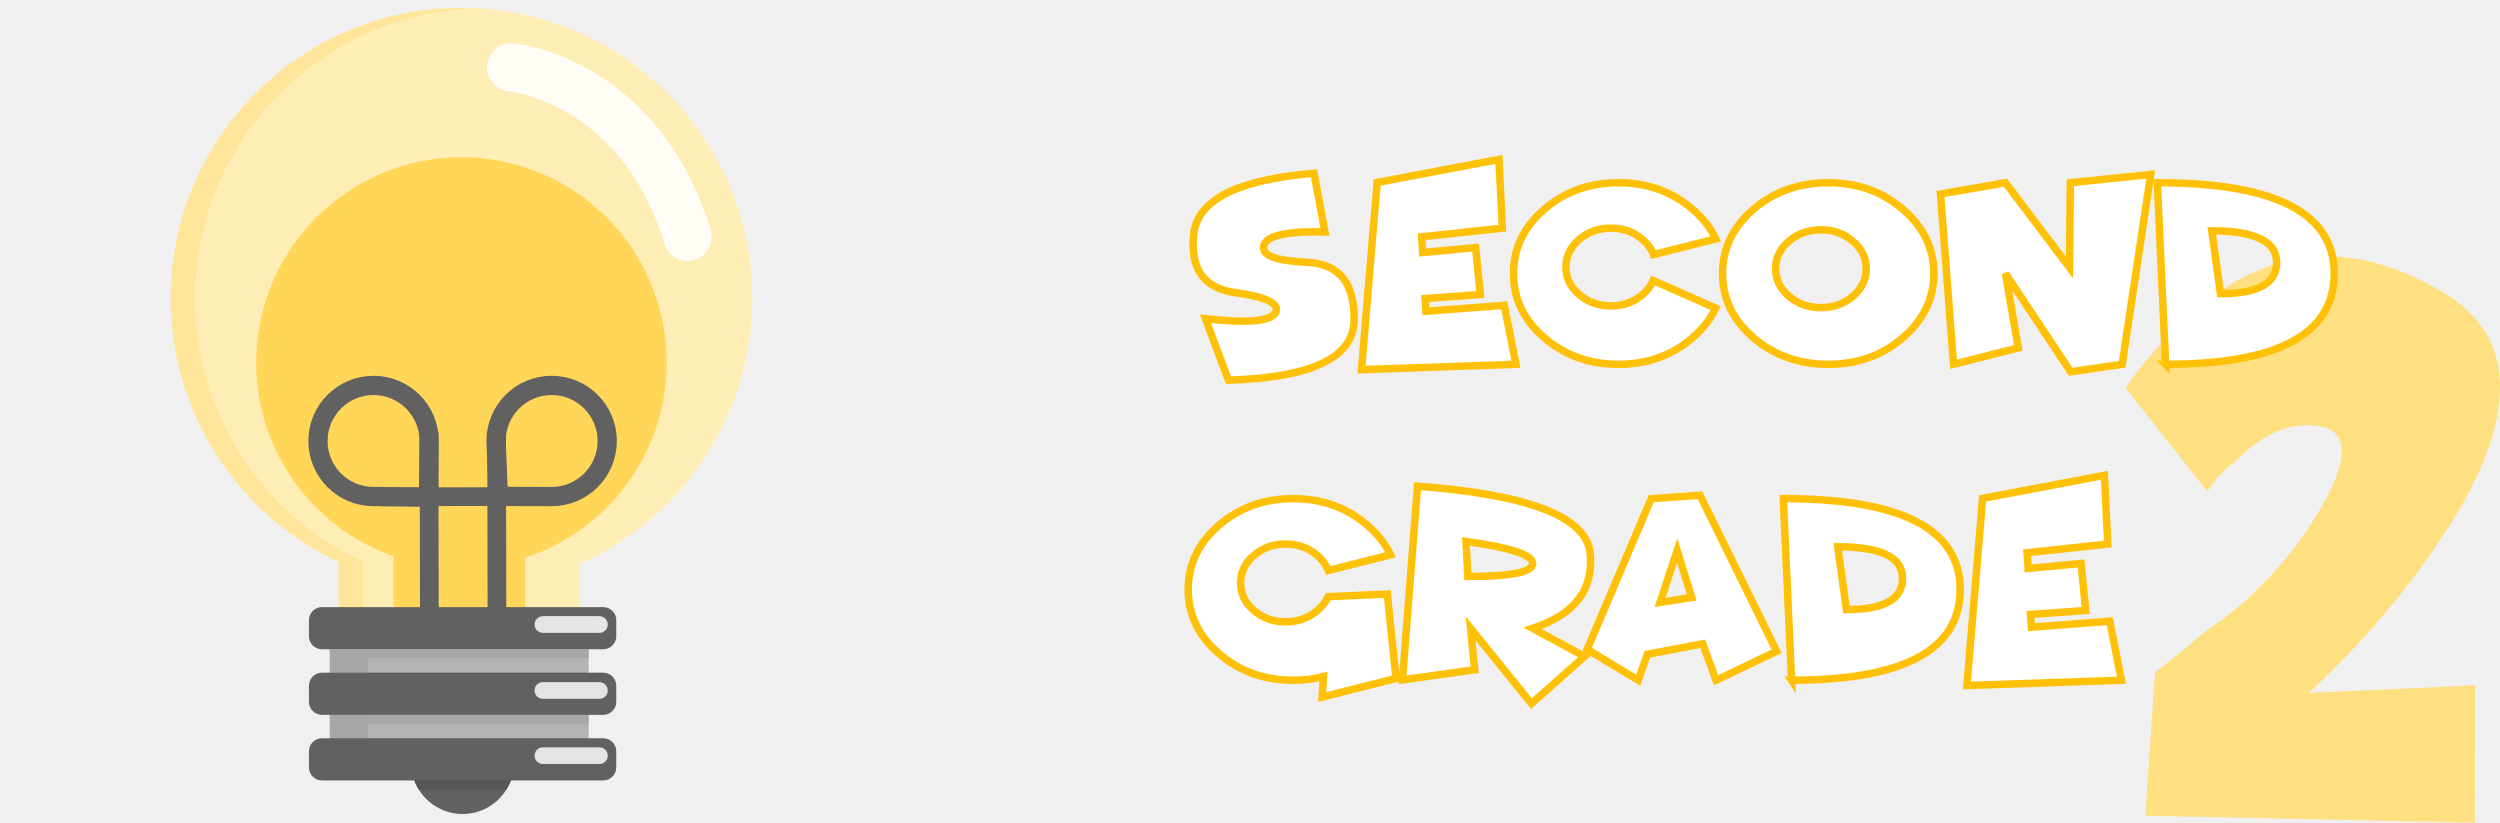
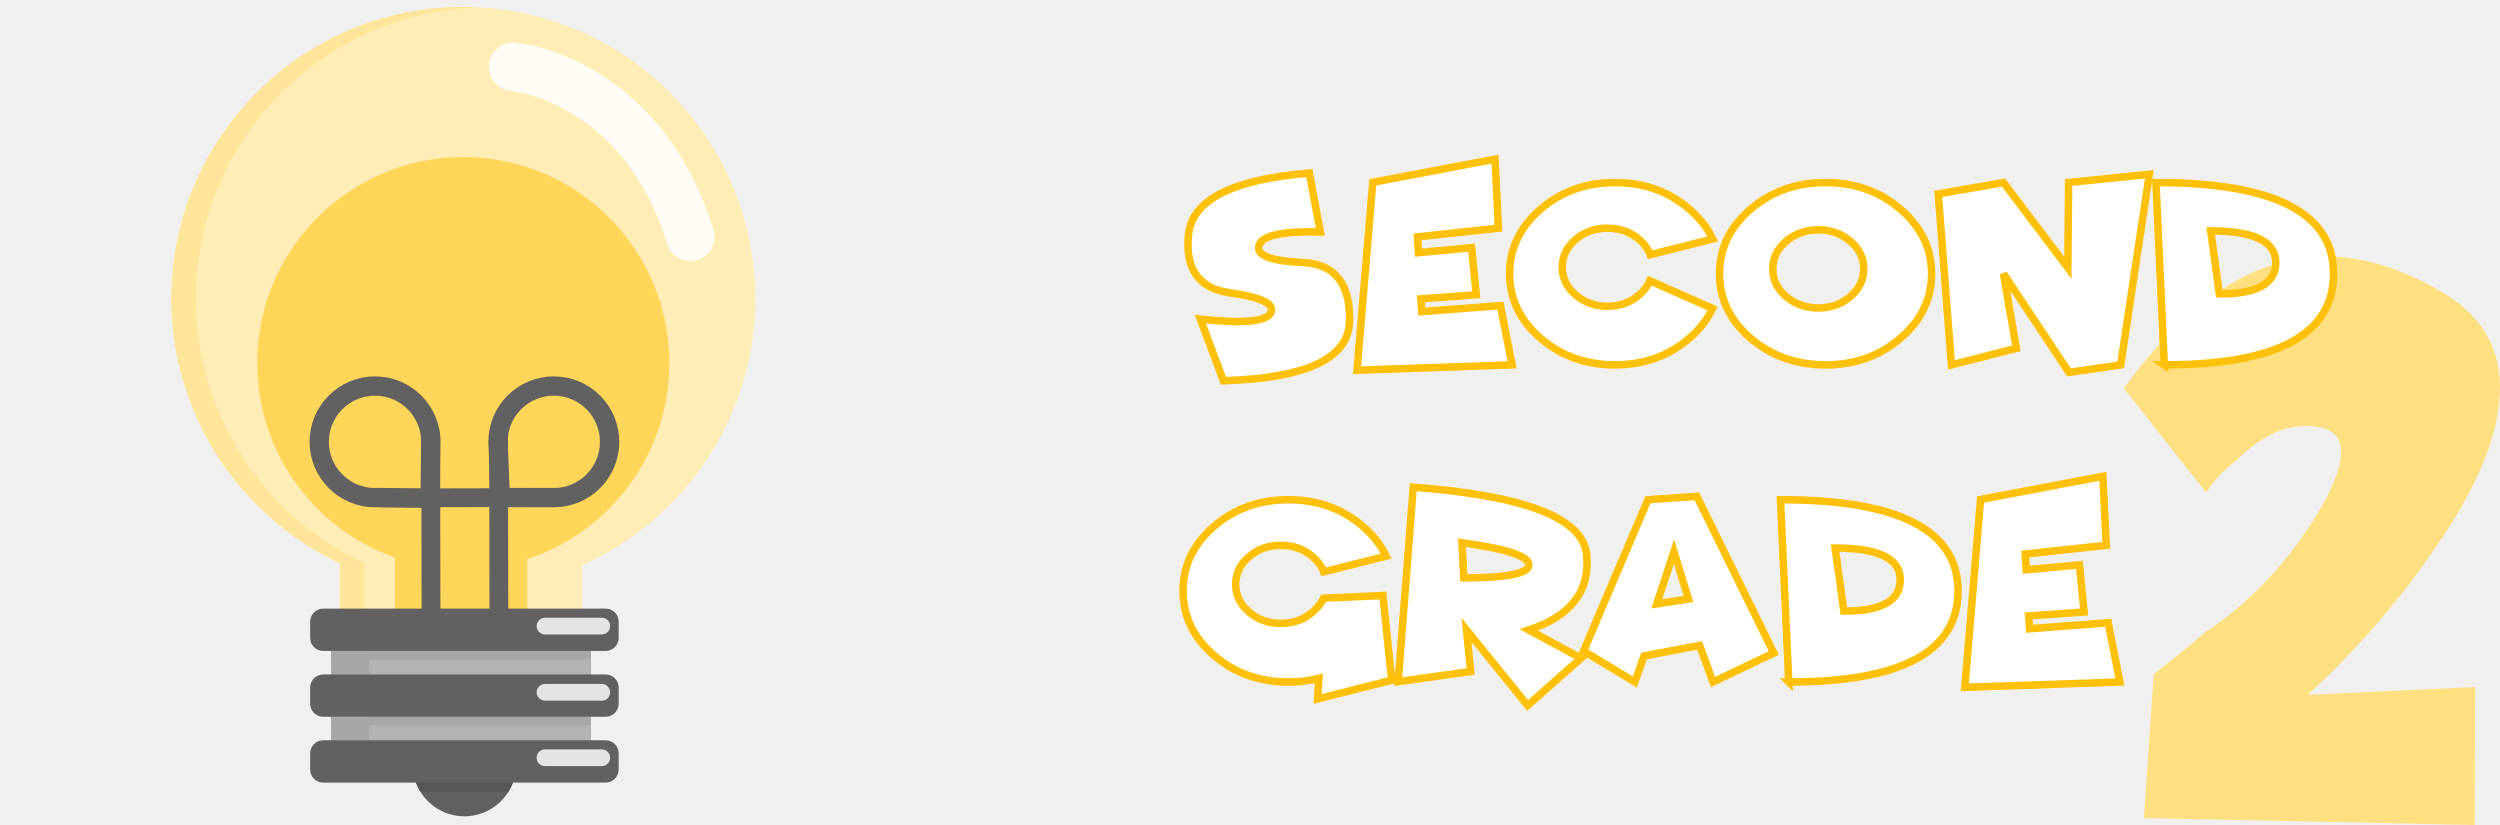
- <svg xmlns="http://www.w3.org/2000/svg" width="1003.922" height="330.352" version="1.1" viewBox="0 0 265.621 87.406">
-   <rect x=".114" y=".114" width="264.355" height="87.084" ry="3.035" opacity="0" stroke-width=".228" />
-   <g transform="matrix(.9665816 0 0 .9665816 -42.51664 -28.28861)">
-     <path transform="scale(.2645833)" d="m357.963 113.842a120.841 120.841 0 0 0 -120.842 120.84 120.841 120.841 0 0 0 69.77 109.363v52.518h100.32v-51.695a120.841 120.841 0 0 0 71.592 -110.186 120.841 120.841 0 0 0 -120.84 -120.84z" fill="#fff" />
-     <path transform="scale(.2645833)" d="m357.963 113.842a120.841 120.841 0 0 0 -120.842 120.84 120.841 120.841 0 0 0 69.77 109.363v52.518h100.32v-51.695a120.841 120.841 0 0 0 71.592 -110.186 120.841 120.841 0 0 0 -120.84 -120.84z" fill="#ffc107" opacity=".293" />
-     <g fill="#ffce39" opacity=".761">
+ <svg xmlns="http://www.w3.org/2000/svg" width="1000" height="330" version="1.1" viewBox="0 0 264.583 87.313">
+   <g transform="translate(-312.9716,-101.7763)">
+     <rect x="312.972" y="101.776" width="264.583" height="87.312" ry="0" opacity="0" stroke-width=".179" />
+     <g transform="translate(311.9339,-3.3300781e-6)">
+       <g fill="#ffe081" style="font-feature-settings:normal;font-variant-caps:normal;font-variant-ligatures:normal;font-variant-numeric:normal" aria-label="2">
+         <path d="m259.803 132.891q-12.962-7.881-24.116-0.129-5.598 4.091-9.862 10.12l8.699 11.024q1.12-1.809 3.144-3.359 4.479-4.479 9-3.531 2.541 0.56 2.067 3.445-0.388 2.455-2.885 6.416-4.694 7.364-11.455 11.843-2.928 2.498-5.426 4.393l-1.034 15.245 35.011 0.732 0.043-14.599-17.699 0.818q8.397-7.751 14.383-16.881 5.254-7.967 5.857-13.996 0.818-7.536-5.727-11.541z" fill="#ffe081" stroke-width=".265" style="font-feature-settings:normal;font-variant-caps:normal;font-variant-ligatures:normal;font-variant-numeric:normal" />
+       </g>
+       <g fill="#fff" stroke="#ffc107" stroke-width=".794" style="font-feature-settings:normal;font-variant-caps:normal;font-variant-ligatures:normal;font-variant-numeric:normal" aria-label="second ">
+         <path d="m131.22 132.77q-4.975-0.703-4.396-6.187 0.579-5.485 12.788-6.491l1.158 6.229q-6.05-0.138-6.491 1.433-0.441 1.571 4.63 1.805 5.071 0.234 4.961 6.174-0.11 5.939-13.353 6.339l-2.439-6.518q6.78 0.73 7.455-0.675 0.675-1.419-4.313-2.108z" style="font-feature-settings:normal;font-variant-caps:normal;font-variant-ligatures:normal;font-variant-numeric:normal" />
+         <path d="m159.263 118.618 0.358 7.304-8.571 0.923 0.11 1.667 5.622-0.524 0.496 4.989-5.87 0.427 0.097 1.35 8.323-0.634 1.24 6.27-16.412 0.565 1.667-19.885z" style="font-feature-settings:normal;font-variant-caps:normal;font-variant-ligatures:normal;font-variant-numeric:normal" />
+         <path d="m179.837 137.566q-3.266 2.825-7.882 2.825t-7.882-2.825q-3.266-2.825-3.266-6.821 0-3.996 3.266-6.821 3.266-2.825 7.882-2.825t7.882 2.825q1.64 1.419 2.467 3.142l-6.615 1.667q-0.331-0.882-1.158-1.599-1.406-1.213-3.376-1.213-1.971 0-3.376 1.213-1.406 1.213-1.406 2.921 0 1.709 1.406 2.921 1.406 1.213 3.376 1.213 1.971 0 3.376-1.213 0.758-0.661 1.116-1.488l6.642 2.935q-0.813 1.723-2.453 3.142z" style="font-feature-settings:normal;font-variant-caps:normal;font-variant-ligatures:normal;font-variant-numeric:normal" />
+         <path d="m194.251 140.391q-4.658 0-7.951-2.825-3.28-2.825-3.28-6.821 0-3.996 3.28-6.821 3.294-2.825 7.951-2.825 4.644 0 7.924 2.825 3.294 2.825 3.294 6.821 0 3.996-3.294 6.821-3.28 2.825-7.924 2.825zm-0.772-6.022q1.984 0 3.39-1.213 1.419-1.213 1.419-2.921t-1.419-2.921q-1.406-1.213-3.39-1.213-1.998 0-3.418 1.213-1.406 1.213-1.406 2.921t1.406 2.921q1.419 1.213 3.418 1.213z" style="font-feature-settings:normal;font-variant-caps:normal;font-variant-ligatures:normal;font-variant-numeric:normal" />
+         <path d="m213.075 130.744 1.364 7.896-6.876 1.75-1.392-18.094 6.904-1.199 6.808 9.012 0.083-9.012 8.544-0.882-3.032 20.174-5.471 0.799z" style="font-feature-settings:normal;font-variant-caps:normal;font-variant-ligatures:normal;font-variant-numeric:normal" />
+         <path d="m230.094 140.391-0.882-19.293q18.796 0 18.796 9.646 0 9.646-17.915 9.646zm4.906-14.18 0.923 6.67q5.967 0.028 5.967-3.321 0-3.349-6.89-3.349z" style="font-feature-settings:normal;font-variant-caps:normal;font-variant-ligatures:normal;font-variant-numeric:normal" />
+       </g>
+       <g fill="#fff" stroke="#ffc107" stroke-width=".794" style="font-feature-settings:normal;font-variant-caps:normal;font-variant-ligatures:normal;font-variant-numeric:normal" aria-label="Grade">
+         <path d="m148.321 173.763-7.841 1.984 0.138-2.177q-1.53 0.386-3.225 0.386-4.616 0-7.882-2.825t-3.266-6.821 3.266-6.821 7.882-2.825 7.882 2.825q1.64 1.419 2.467 3.142l-6.615 1.667q-0.331-0.882-1.158-1.599-1.406-1.213-3.376-1.213-1.971 0-3.376 1.213-1.406 1.213-1.406 2.921t1.406 2.921q1.406 1.213 3.376 1.213 1.971 0 3.376-1.213 0.758-0.661 1.171-1.461l6.256-0.276z" style="font-feature-settings:normal;font-variant-caps:normal;font-variant-ligatures:normal;font-variant-numeric:normal" />
+         <path d="m155.762 159.211 0.193 3.721q6.89 0 6.89-1.378t-7.083-2.343zm0.923 13.629-7.676 1.075 1.599-20.574q17.749 1.323 18.342 7.111 0.606 5.774-6.105 7.993l5.512 2.99-5.65 5.002-6.463-7.993z" style="font-feature-settings:normal;font-variant-caps:normal;font-variant-ligatures:normal;font-variant-numeric:normal" />
+         <path d="m175.027 171.2-0.965 2.756-5.429-3.28 6.808-16.013 5.181-0.358 8.144 16.578-6.435 3.073-1.419-3.872zm4.713-6.036-1.543-4.989-1.819 5.512z" style="font-feature-settings:normal;font-variant-caps:normal;font-variant-ligatures:normal;font-variant-numeric:normal" />
+         <path d="m190.351 173.956-0.882-19.293q18.796 0 18.796 9.646t-17.915 9.646zm4.906-14.18 0.923 6.67q5.967 0.028 5.967-3.321 0-3.349-6.89-3.349z" style="font-feature-settings:normal;font-variant-caps:normal;font-variant-ligatures:normal;font-variant-numeric:normal" />
+         <path d="m223.589 152.183 0.358 7.304-8.571 0.923 0.11 1.667 5.622-0.524 0.496 4.989-5.87 0.427 0.097 1.35 8.323-0.634 1.24 6.27-16.412 0.565 1.667-19.885z" style="font-feature-settings:normal;font-variant-caps:normal;font-variant-ligatures:normal;font-variant-numeric:normal" />
+       </g>
+     </g>
+     <path d="m362.001 102.509a30.904 30.904 0 0 0 -30.904 30.904 30.904 30.904 0 0 0 17.843 27.969v13.431h25.656v-13.221a30.904 30.904 0 0 0 18.309 -28.179 30.904 30.904 0 0 0 -30.904 -30.904z" fill="#fff" stroke-width=".256" />
+     <path d="m362.001 102.509a30.904 30.904 0 0 0 -30.904 30.904 30.904 30.904 0 0 0 17.843 27.969v13.431h25.656v-13.221a30.904 30.904 0 0 0 18.309 -28.179 30.904 30.904 0 0 0 -30.904 -30.904z" fill="#ffc107" opacity=".293" stroke-width=".256" />
+     <g transform="matrix(.9665816 0 0 .9665816 270.4549 73.39471)" fill="#ffce39" opacity=".761">
      <circle cx="94.711" cy="69.121" r="22.562" opacity="1" />
      <rect x="87.23" y="80.506" width="14.478" height="17.374" ry="0" opacity="1" />
    </g>
-     <g transform="translate(59.67288,1.922444)">
+     <g transform="matrix(.9665816 0 0 .9665816 328.1336 75.25291)">
      <rect transform="matrix(-.999939 .01104637 -.00176437 -.9999984 0 0)" x="-39.8" y="-100.656" width="2.057" height="26.202" ry="1.029" fill="#616161" />
      <path transform="scale(.2645833)" d="m169.895 263.467c-12.754-7e-4 -23.093 10.338-23.092 23.092 5e-3 0.317 0.016 0.633 0.033 0.949l0.929 22.093c0.103 2.455-2.476-0.024-0.019-0.017l22.093 0.063c0.019 6.8e-4 0.038 1e-3 0.057 2e-3 12.752-3.7e-4 23.089-10.338 23.09-23.09 7e-4 -12.753-10.337-23.091-23.09-23.092z" fill="none" stroke="#616161" stroke-linecap="round" stroke-width="8" />
      <rect transform="matrix(-.999939 .01104637 -.00176437 -.9999984 0 0)" x="-32.37" y="-100.574" width="2.057" height="26.202" ry="1.029" fill="#616161" />
      <path d="m25.306 82.17-0.004-0.42c-4e-3 -0.453 0.358-0.819 0.811-0.82l19.209-0.043c0.453-1e-3 0.821 0.363 0.825 0.816l0.004 0.42c4e-3 0.453-0.358 0.819-0.811 0.82l-19.209 0.043c-0.453 1e-3 -0.821-0.363-0.825-0.816z" fill="#616161" />
      <path transform="scale(.2645833)" d="m95.908 263.467c-12.754-7e-4 -23.092 10.338-23.092 23.092 3.73e-4 12.753 10.339 23.091 23.092 23.09 0.416-3e-3 0.831-0.017 1.246-0.043l21.562 0.337 0.235-22.435c0.022-0.316 0.038-0.633 0.047-0.949 7e-4 -12.753-10.337-23.091-23.09-23.092z" fill="none" stroke="#616161" stroke-linecap="round" stroke-width="8" />
    </g>
-     <path d="m100.159 36.663s14.05 1.234 19.413 18.644" fill="none" opacity=".867" stroke="#fff" stroke-linecap="round" stroke-width="5.292" />
-     <path transform="scale(.2645833)" d="m357.963 113.842a120.841 120.841 0 0 0 -120.842 120.84 120.841 120.841 0 0 0 69.77 109.363v52.518h10.154v-52.518a120.841 120.841 0 0 1 -69.77 -109.363 120.841 120.841 0 0 1 116.633 -120.629 120.841 120.841 0 0 0 -5.945 -0.211z" fill="#ffc20d" opacity=".172" />
-     <path d="m89.468 114.883a5.671 5.671 0 0 0 5.367 3.861 5.671 5.671 0 0 0 5.369 -3.861z" fill="#616161" />
-     <path d="m89.468 114.882a5.671 5.671 0 0 0 0.544 1.151h9.649a5.671 5.671 0 0 0 0.544 -1.151z" fill="#565656" />
-     <rect x="80.245" y="96.614" width="28.449" height="17.829" ry="3.461" fill="#b3b3b3" />
-     <path d="m81.756 96.614c-0.837 0-1.511 0.84-1.511 1.883v14.064c0 1.043 0.674 1.883 1.511 1.883h2.66v-17.829z" fill="#a7a7a7" />
-     <g fill="#616161">
+     <path d="m367.267 108.832s13.58 1.193 18.764 18.021" fill="none" opacity=".867" stroke="#fff" stroke-linecap="round" stroke-width="5.115" />
+     <g transform="matrix(.9665816 0 0 .9665816 270.4549 73.39471)">
+       <path transform="scale(.2645833)" d="m357.963 113.842a120.841 120.841 0 0 0 -120.842 120.84 120.841 120.841 0 0 0 69.77 109.363v52.518h10.154v-52.518a120.841 120.841 0 0 1 -69.77 -109.363 120.841 120.841 0 0 1 116.633 -120.629 120.841 120.841 0 0 0 -5.945 -0.211z" fill="#ffc20d" opacity=".172" />
+       <path d="m89.468 114.883a5.671 5.671 0 0 0 5.367 3.861 5.671 5.671 0 0 0 5.369 -3.861z" fill="#616161" />
+       <path d="m89.468 114.882a5.671 5.671 0 0 0 0.544 1.151h9.649a5.671 5.671 0 0 0 0.544 -1.151z" fill="#565656" />
+       <rect x="80.245" y="96.614" width="28.449" height="17.829" ry="3.461" fill="#b3b3b3" />
+       <path d="m81.756 96.614c-0.837 0-1.511 0.84-1.511 1.883v14.064c0 1.043 0.674 1.883 1.511 1.883h2.66v-17.829z" fill="#a7a7a7" />
+     </g>
+     <g transform="matrix(.9665816 0 0 .9665816 270.4549 73.39471)" fill="#616161">
      <rect x="77.945" y="96.001" width="33.782" height="4.636" ry="1.435" />
      <rect x="77.945" y="103.21" width="33.782" height="4.636" ry="1.435" />
      <rect x="77.945" y="110.419" width="33.782" height="4.636" ry="1.435" />
    </g>
-     <g fill="#e4e4e4">
+     <g transform="matrix(.9665816 0 0 .9665816 270.4549 73.39471)" fill="#e4e4e4">
      <rect x="102.744" y="96.997" width="8.049" height="1.835" ry=".917" />
      <rect x="102.744" y="104.249" width="8.049" height="1.835" ry=".917" />
      <rect x="102.744" y="111.414" width="8.049" height="1.835" ry=".917" />
    </g>
-     <path transform="scale(.2645833)" d="m303.289 380.361v3.557h107.523v-3.557z" fill="#a7a7a7" />
-     <path d="m80.245 107.852v0.941h28.449v-0.941z" fill="#a7a7a7" />
-   </g>
-   <g transform="translate(0,-101.6833)" fill="#ffe081" style="font-feature-settings:normal;font-variant-caps:normal;font-variant-ligatures:normal;font-variant-numeric:normal" aria-label="2">
-     <path d="m259.803 132.891q-12.962-7.881-24.116-0.129-5.598 4.091-9.862 10.12l8.699 11.024q1.12-1.809 3.144-3.359 4.479-4.479 9-3.531 2.541 0.56 2.067 3.445-0.388 2.455-2.885 6.416-4.694 7.364-11.455 11.843-2.928 2.498-5.426 4.393l-1.034 15.245 35.011 0.732 0.043-14.599-17.699 0.818q8.397-7.751 14.383-16.881 5.254-7.967 5.857-13.996 0.818-7.536-5.727-11.541z" fill="#ffe081" stroke-width=".265" style="font-feature-settings:normal;font-variant-caps:normal;font-variant-ligatures:normal;font-variant-numeric:normal" />
-   </g>
-   <g transform="translate(0,-101.6833)" fill="#fff" stroke="#ffc107" stroke-width=".794" style="font-feature-settings:normal;font-variant-caps:normal;font-variant-ligatures:normal;font-variant-numeric:normal" aria-label="second ">
-     <path d="m131.22 132.77q-4.975-0.703-4.396-6.187 0.579-5.485 12.788-6.491l1.158 6.229q-6.05-0.138-6.491 1.433-0.441 1.571 4.63 1.805 5.071 0.234 4.961 6.174-0.11 5.939-13.353 6.339l-2.439-6.518q6.78 0.73 7.455-0.675 0.675-1.419-4.313-2.108z" style="font-feature-settings:normal;font-variant-caps:normal;font-variant-ligatures:normal;font-variant-numeric:normal" />
-     <path d="m159.263 118.618 0.358 7.304-8.571 0.923 0.11 1.667 5.622-0.524 0.496 4.989-5.87 0.427 0.097 1.35 8.323-0.634 1.24 6.27-16.412 0.565 1.667-19.885z" style="font-feature-settings:normal;font-variant-caps:normal;font-variant-ligatures:normal;font-variant-numeric:normal" />
-     <path d="m179.837 137.566q-3.266 2.825-7.882 2.825t-7.882-2.825q-3.266-2.825-3.266-6.821 0-3.996 3.266-6.821 3.266-2.825 7.882-2.825t7.882 2.825q1.64 1.419 2.467 3.142l-6.615 1.667q-0.331-0.882-1.158-1.599-1.406-1.213-3.376-1.213-1.971 0-3.376 1.213-1.406 1.213-1.406 2.921 0 1.709 1.406 2.921 1.406 1.213 3.376 1.213 1.971 0 3.376-1.213 0.758-0.661 1.116-1.488l6.642 2.935q-0.813 1.723-2.453 3.142z" style="font-feature-settings:normal;font-variant-caps:normal;font-variant-ligatures:normal;font-variant-numeric:normal" />
-     <path d="m194.251 140.391q-4.658 0-7.951-2.825-3.28-2.825-3.28-6.821 0-3.996 3.28-6.821 3.294-2.825 7.951-2.825 4.644 0 7.924 2.825 3.294 2.825 3.294 6.821 0 3.996-3.294 6.821-3.28 2.825-7.924 2.825zm-0.772-6.022q1.984 0 3.39-1.213 1.419-1.213 1.419-2.921t-1.419-2.921q-1.406-1.213-3.39-1.213-1.998 0-3.418 1.213-1.406 1.213-1.406 2.921t1.406 2.921q1.419 1.213 3.418 1.213z" style="font-feature-settings:normal;font-variant-caps:normal;font-variant-ligatures:normal;font-variant-numeric:normal" />
-     <path d="m213.075 130.744 1.364 7.896-6.876 1.75-1.392-18.094 6.904-1.199 6.808 9.012 0.083-9.012 8.544-0.882-3.032 20.174-5.471 0.799z" style="font-feature-settings:normal;font-variant-caps:normal;font-variant-ligatures:normal;font-variant-numeric:normal" />
-     <path d="m230.094 140.391-0.882-19.293q18.796 0 18.796 9.646 0 9.646-17.915 9.646zm4.906-14.18 0.923 6.67q5.967 0.028 5.967-3.321 0-3.349-6.89-3.349z" style="font-feature-settings:normal;font-variant-caps:normal;font-variant-ligatures:normal;font-variant-numeric:normal" />
-   </g>
-   <g transform="translate(0,-101.6833)" fill="#fff" stroke="#ffc107" stroke-width=".794" style="font-feature-settings:normal;font-variant-caps:normal;font-variant-ligatures:normal;font-variant-numeric:normal" aria-label="Grade">
-     <path d="m148.321 173.763-7.841 1.984 0.138-2.177q-1.53 0.386-3.225 0.386-4.616 0-7.882-2.825t-3.266-6.821 3.266-6.821 7.882-2.825 7.882 2.825q1.64 1.419 2.467 3.142l-6.615 1.667q-0.331-0.882-1.158-1.599-1.406-1.213-3.376-1.213-1.971 0-3.376 1.213-1.406 1.213-1.406 2.921t1.406 2.921q1.406 1.213 3.376 1.213 1.971 0 3.376-1.213 0.758-0.661 1.171-1.461l6.256-0.276z" style="font-feature-settings:normal;font-variant-caps:normal;font-variant-ligatures:normal;font-variant-numeric:normal" />
-     <path d="m155.762 159.211 0.193 3.721q6.89 0 6.89-1.378t-7.083-2.343zm0.923 13.629-7.676 1.075 1.599-20.574q17.749 1.323 18.342 7.111 0.606 5.774-6.105 7.993l5.512 2.99-5.65 5.002-6.463-7.993z" style="font-feature-settings:normal;font-variant-caps:normal;font-variant-ligatures:normal;font-variant-numeric:normal" />
-     <path d="m175.027 171.2-0.965 2.756-5.429-3.28 6.808-16.013 5.181-0.358 8.144 16.578-6.435 3.073-1.419-3.872zm4.713-6.036-1.543-4.989-1.819 5.512z" style="font-feature-settings:normal;font-variant-caps:normal;font-variant-ligatures:normal;font-variant-numeric:normal" />
-     <path d="m190.351 173.956-0.882-19.293q18.796 0 18.796 9.646t-17.915 9.646zm4.906-14.18 0.923 6.67q5.967 0.028 5.967-3.321 0-3.349-6.89-3.349z" style="font-feature-settings:normal;font-variant-caps:normal;font-variant-ligatures:normal;font-variant-numeric:normal" />
-     <path d="m223.589 152.183 0.358 7.304-8.571 0.923 0.11 1.667 5.622-0.524 0.496 4.989-5.87 0.427 0.097 1.35 8.323-0.634 1.24 6.27-16.412 0.565 1.667-19.885z" style="font-feature-settings:normal;font-variant-caps:normal;font-variant-ligatures:normal;font-variant-numeric:normal" />
+     <path d="m348.018 170.669v0.91h27.498v-0.91z" fill="#a7a7a7" stroke-width=".256" />
+     <path d="m348.018 177.642v0.91h27.498v-0.91z" fill="#a7a7a7" stroke-width=".967" />
  </g>
</svg>
